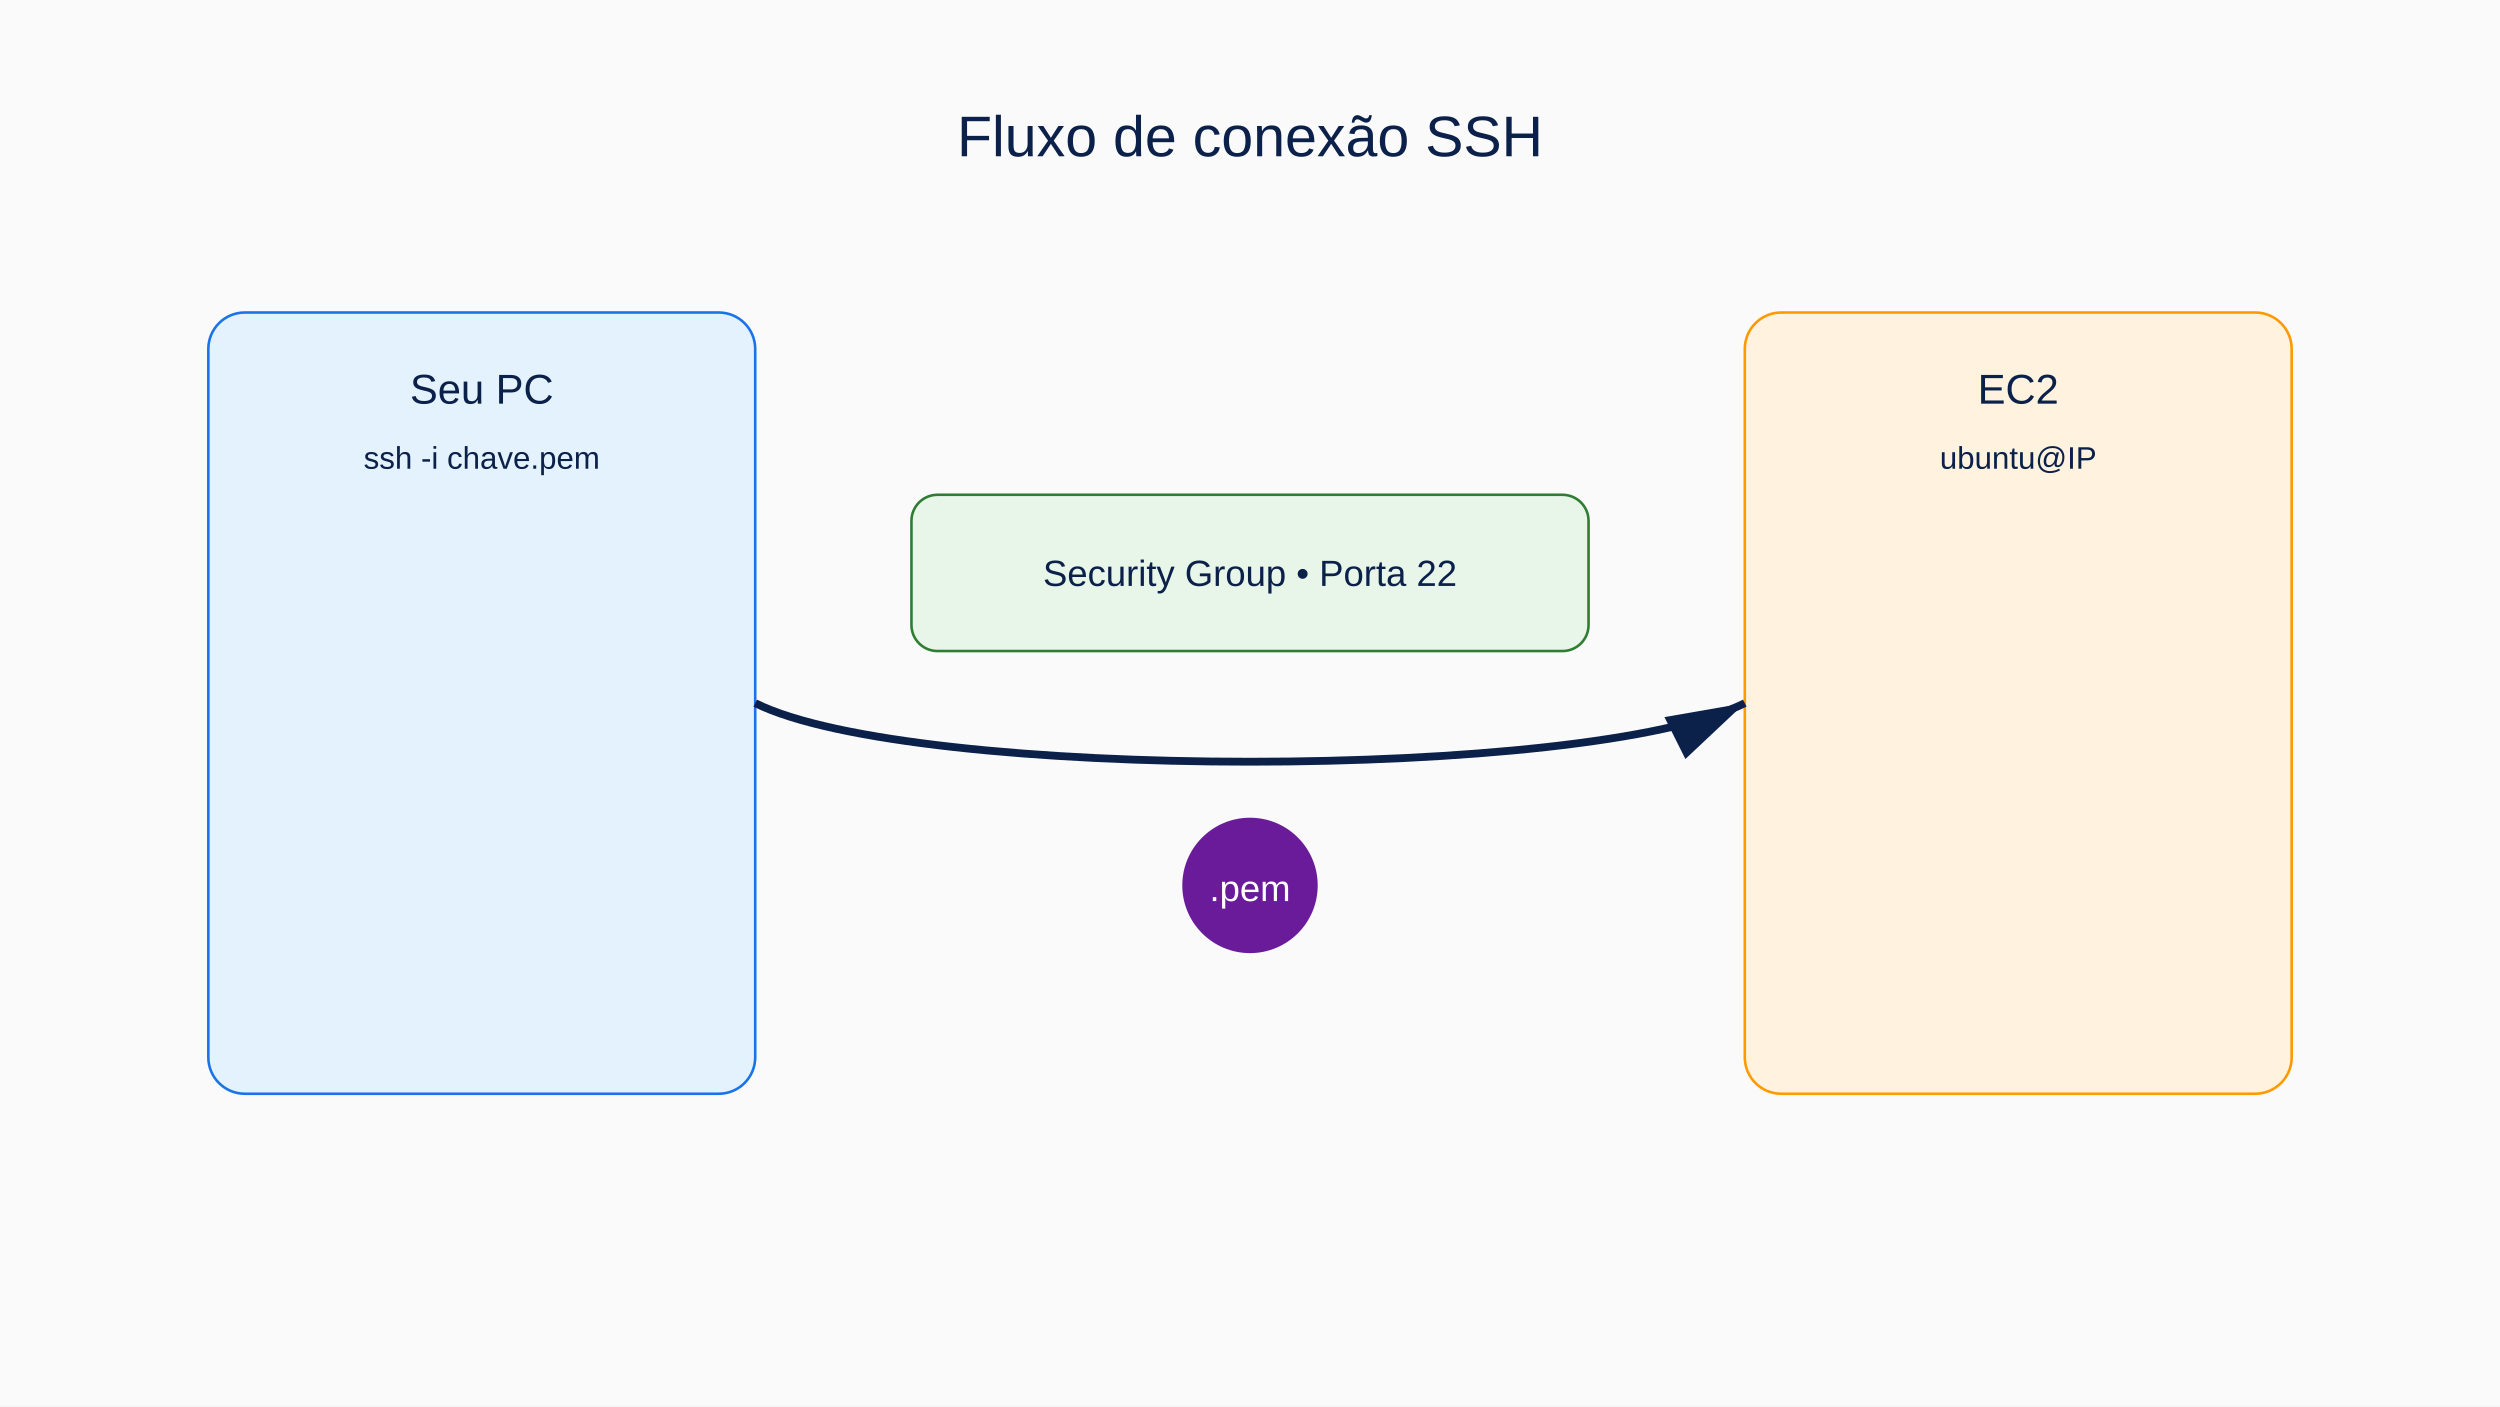
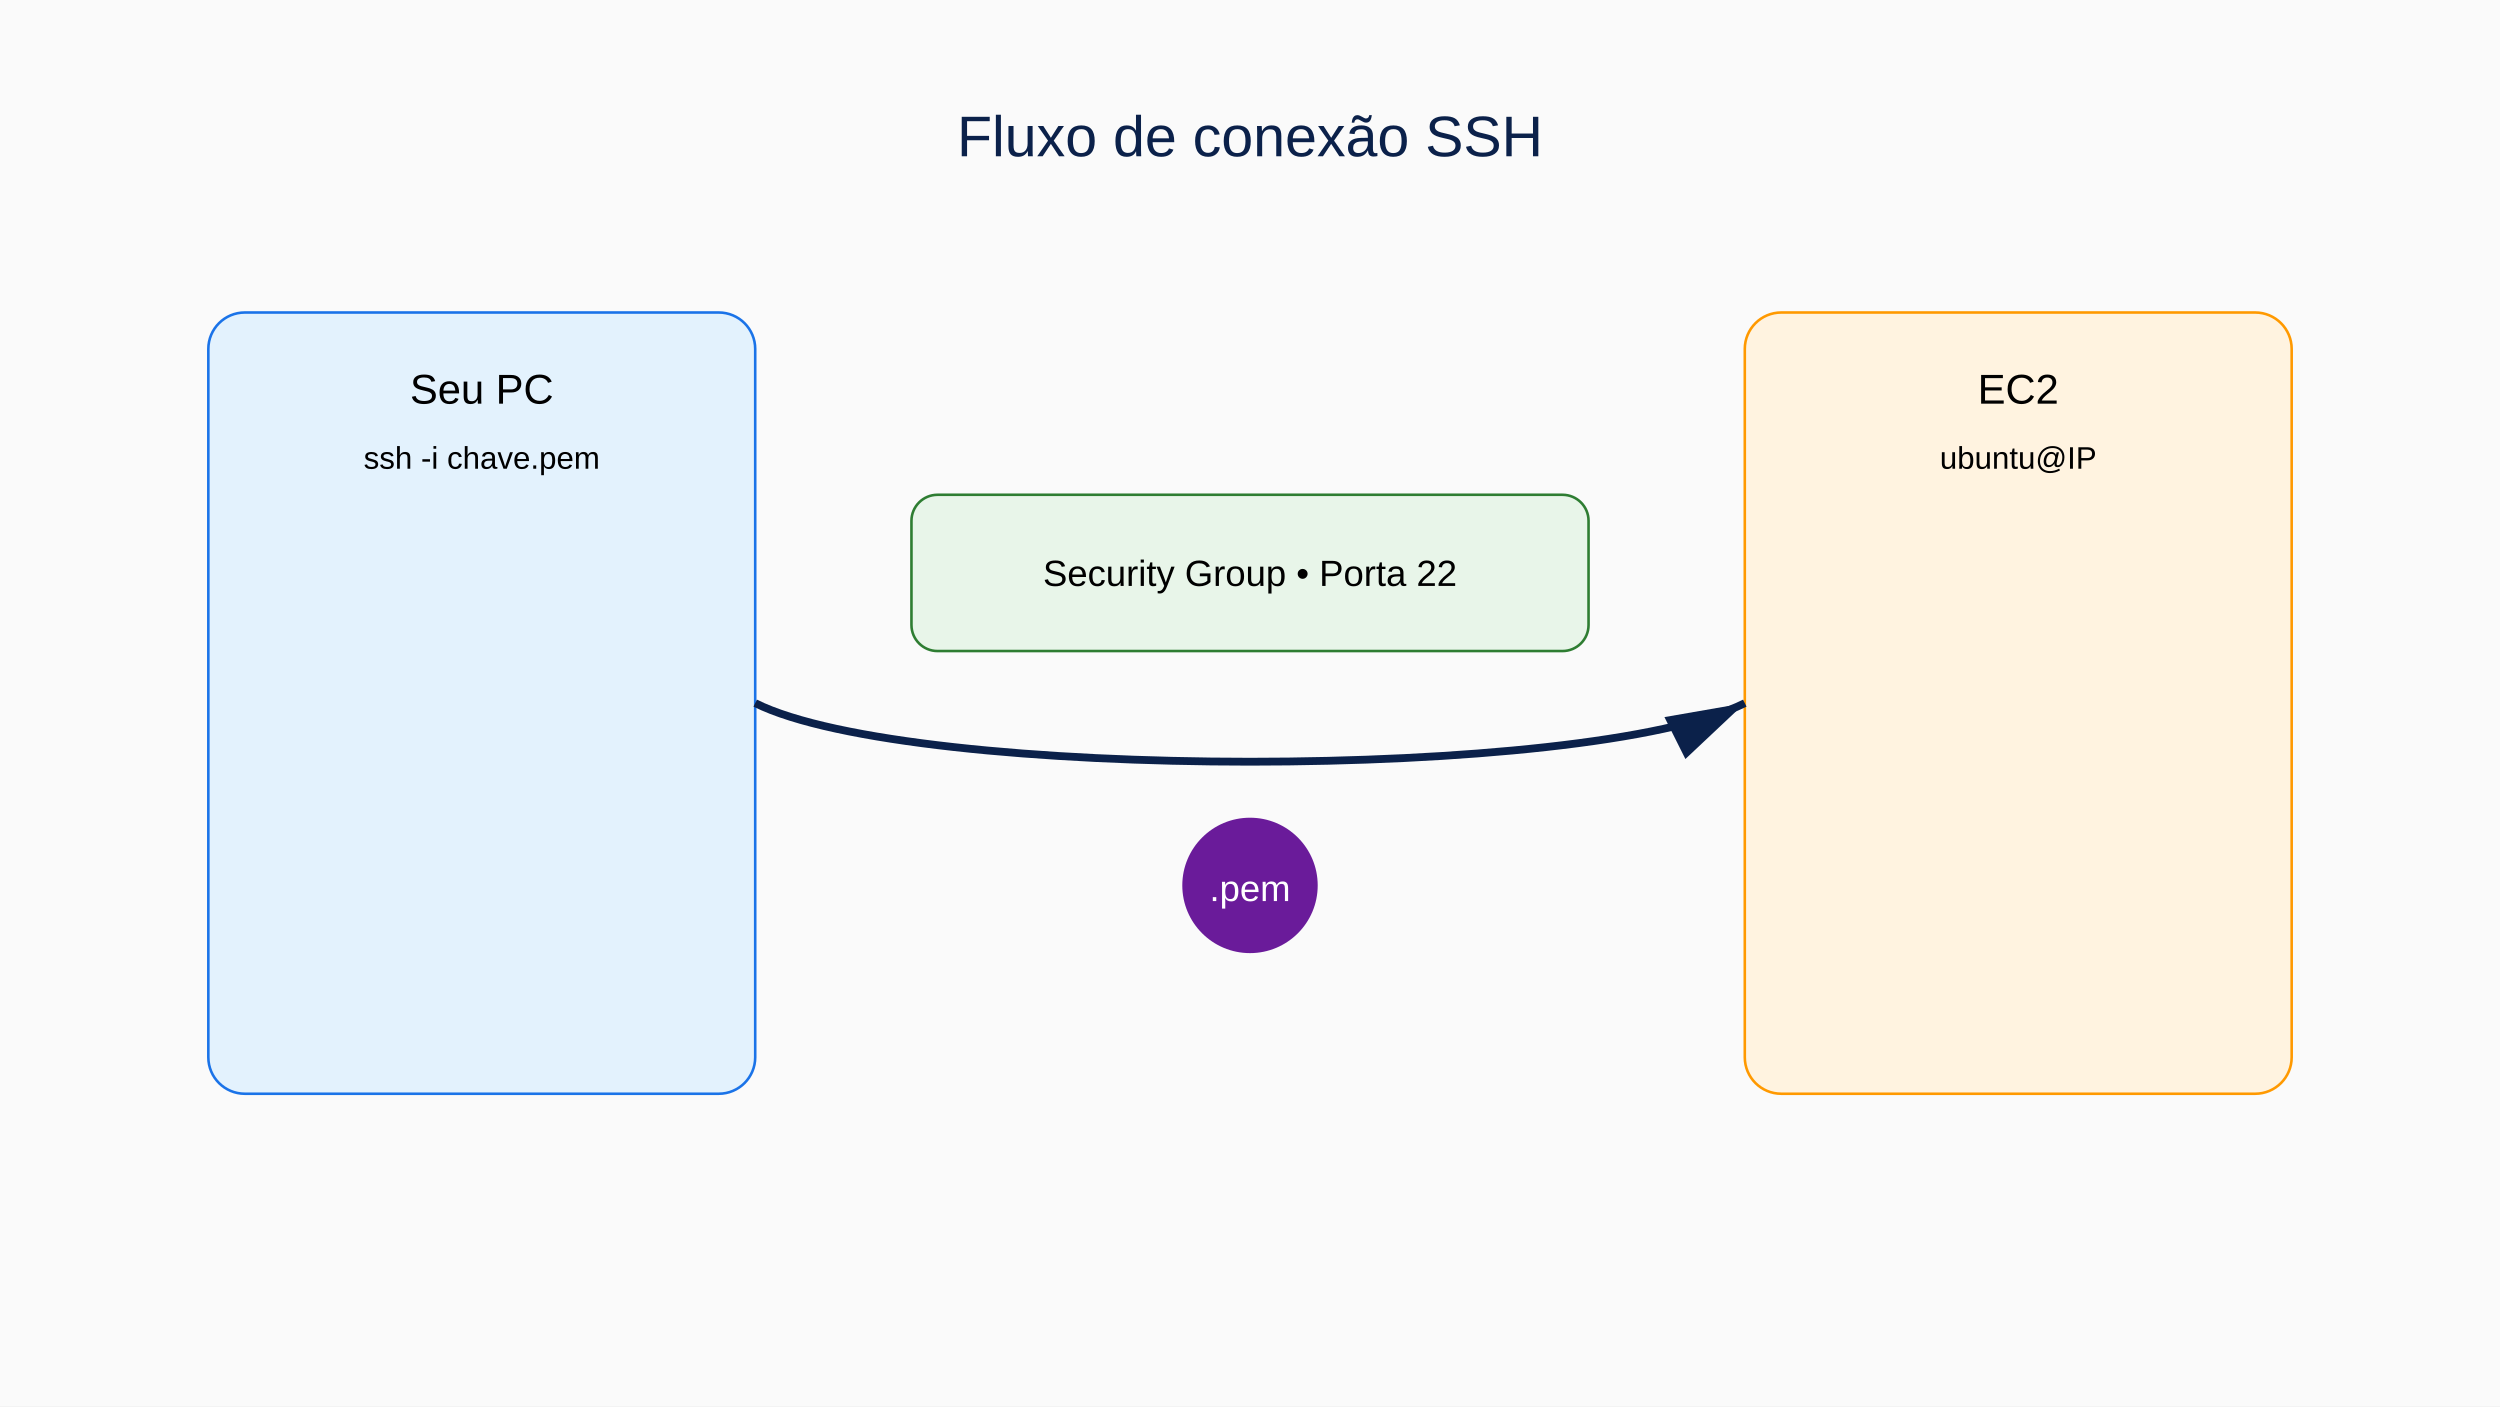
<svg xmlns="http://www.w3.org/2000/svg" width="960" height="540">
  <rect width="100%" height="100%" fill="#FAFAFA" />
  <g font-family="Arial" fill="#0B214A">
    <text x="480" y="60" font-size="22" text-anchor="middle">Fluxo de conexão SSH</text>
  </g>
  <g>
    <rect x="80" y="120" width="210" height="300" rx="14" fill="#E3F2FD" stroke="#1A73E8" />
-     <text x="185" y="155" font-size="16" font-family="Arial" text-anchor="middle" fill="#0B214A">Seu PC</text>
-     <text x="185" y="180" font-size="12" font-family="Arial" text-anchor="middle" fill="#0B214A">ssh -i chave.pem</text>
+     <text x="185" y="155" font-size="16" font-family="Arial" text-anchor="middle">Seu PC</text>
+     <text x="185" y="180" font-size="12" font-family="Arial" text-anchor="middle">ssh -i chave.pem</text>
  </g>
  <g>
    <rect x="670" y="120" width="210" height="300" rx="14" fill="#FFF3E0" stroke="#FF9900" />
-     <text x="775" y="155" font-size="16" font-family="Arial" text-anchor="middle" fill="#0B214A">EC2</text>
-     <text x="775" y="180" font-size="12" font-family="Arial" text-anchor="middle" fill="#0B214A">ubuntu@IP</text>
+     <text x="775" y="155" font-size="16" font-family="Arial" text-anchor="middle">EC2</text>
+     <text x="775" y="180" font-size="12" font-family="Arial" text-anchor="middle">ubuntu@IP</text>
  </g>
  <g>
    <rect x="350" y="190" width="260" height="60" rx="10" fill="#E8F5E9" stroke="#2E7D32" />
-     <text x="480" y="225" font-size="14" font-family="Arial" text-anchor="middle" fill="#0B214A">Security Group • Porta 22</text>
+     <text x="480" y="225" font-size="14" font-family="Arial" text-anchor="middle">Security Group • Porta 22</text>
  </g>
-   <path d="M290,270 C350,300 610,300 670,270" stroke="#0B214A" stroke-width="3" fill="none" marker-end="url(#arr)" />
  <defs>
    <marker id="arr" markerWidth="10" markerHeight="10" refX="10" refY="3" orient="auto">
      <path d="M0,0 L10,3 L0,6 z" fill="#0B214A" />
    </marker>
  </defs>
-   <g>
-     <circle cx="480" cy="340" r="26" fill="#6A1B9A" />
-     <text x="480" y="346" font-size="14" font-family="Arial" text-anchor="middle" fill="white">.pem</text>
-   </g>
+   <path d="M290,270 C350,300 610,300 670,270" stroke="#0B214A" stroke-width="3" fill="none" marker-end="url(#arr)" />
+   <circle cx="480" cy="340" r="26" fill="#6A1B9A" />
+   <text x="480" y="346" font-size="14" font-family="Arial" text-anchor="middle" fill="white">.pem</text>
</svg>
